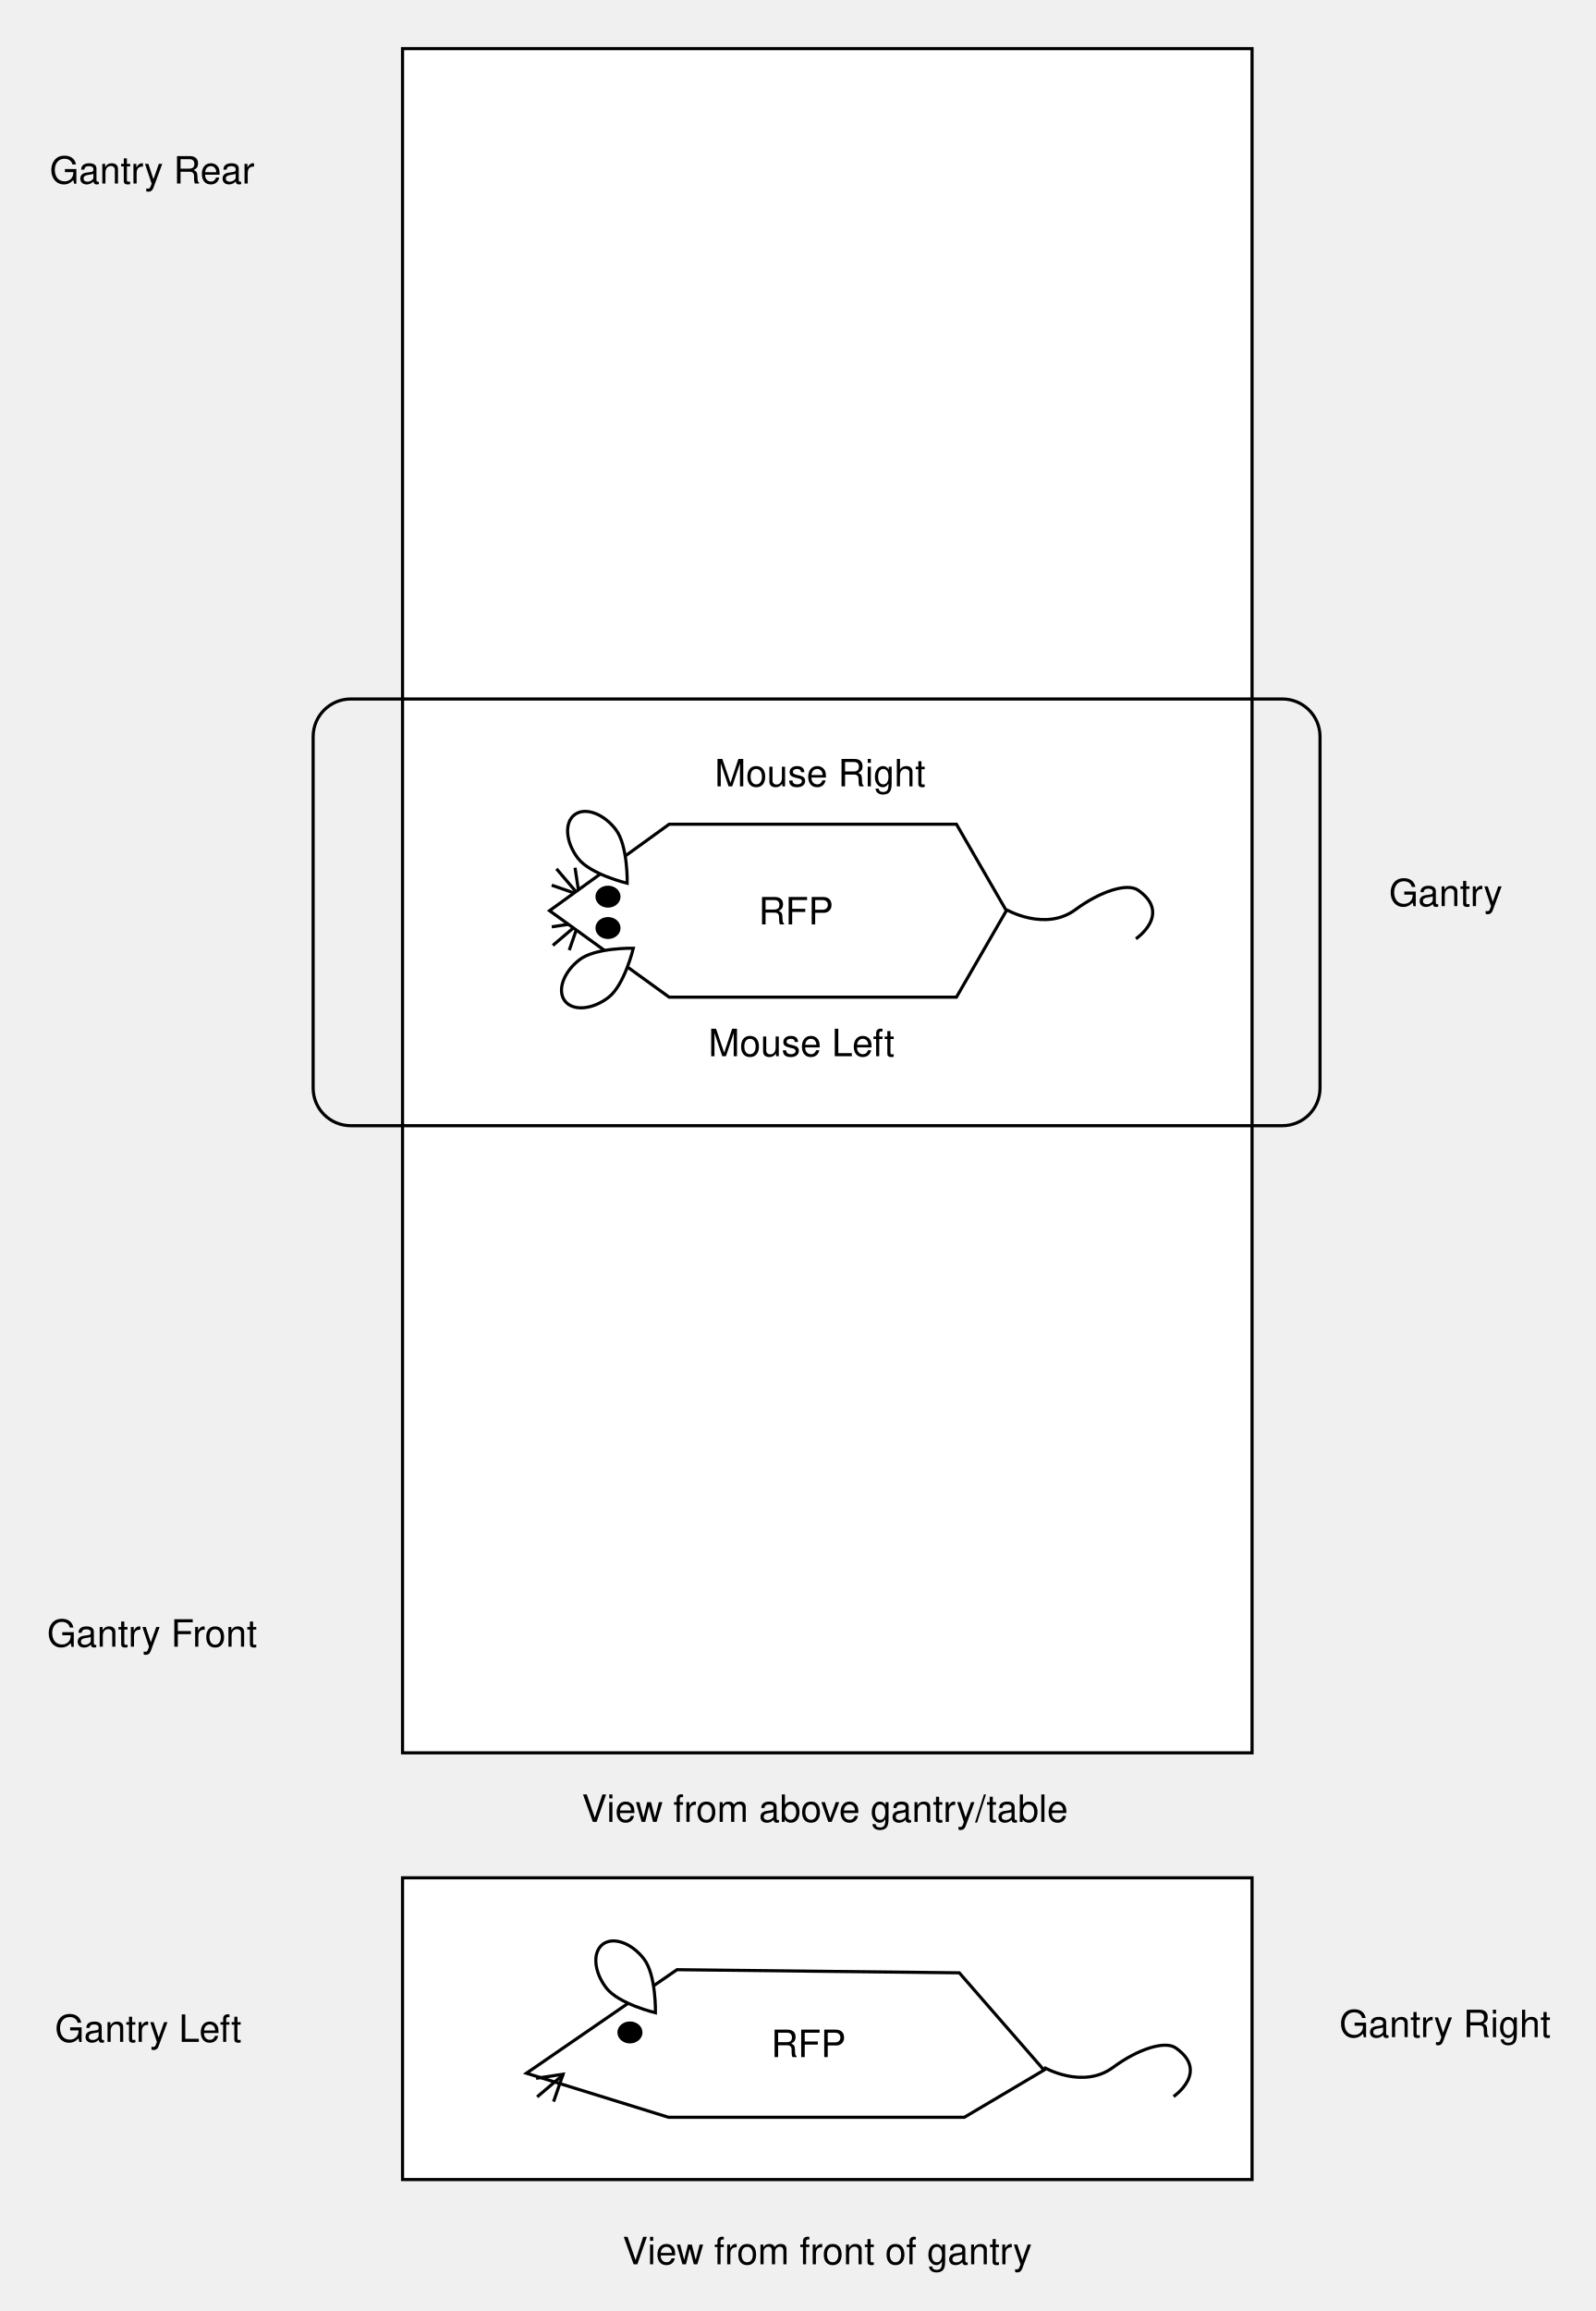
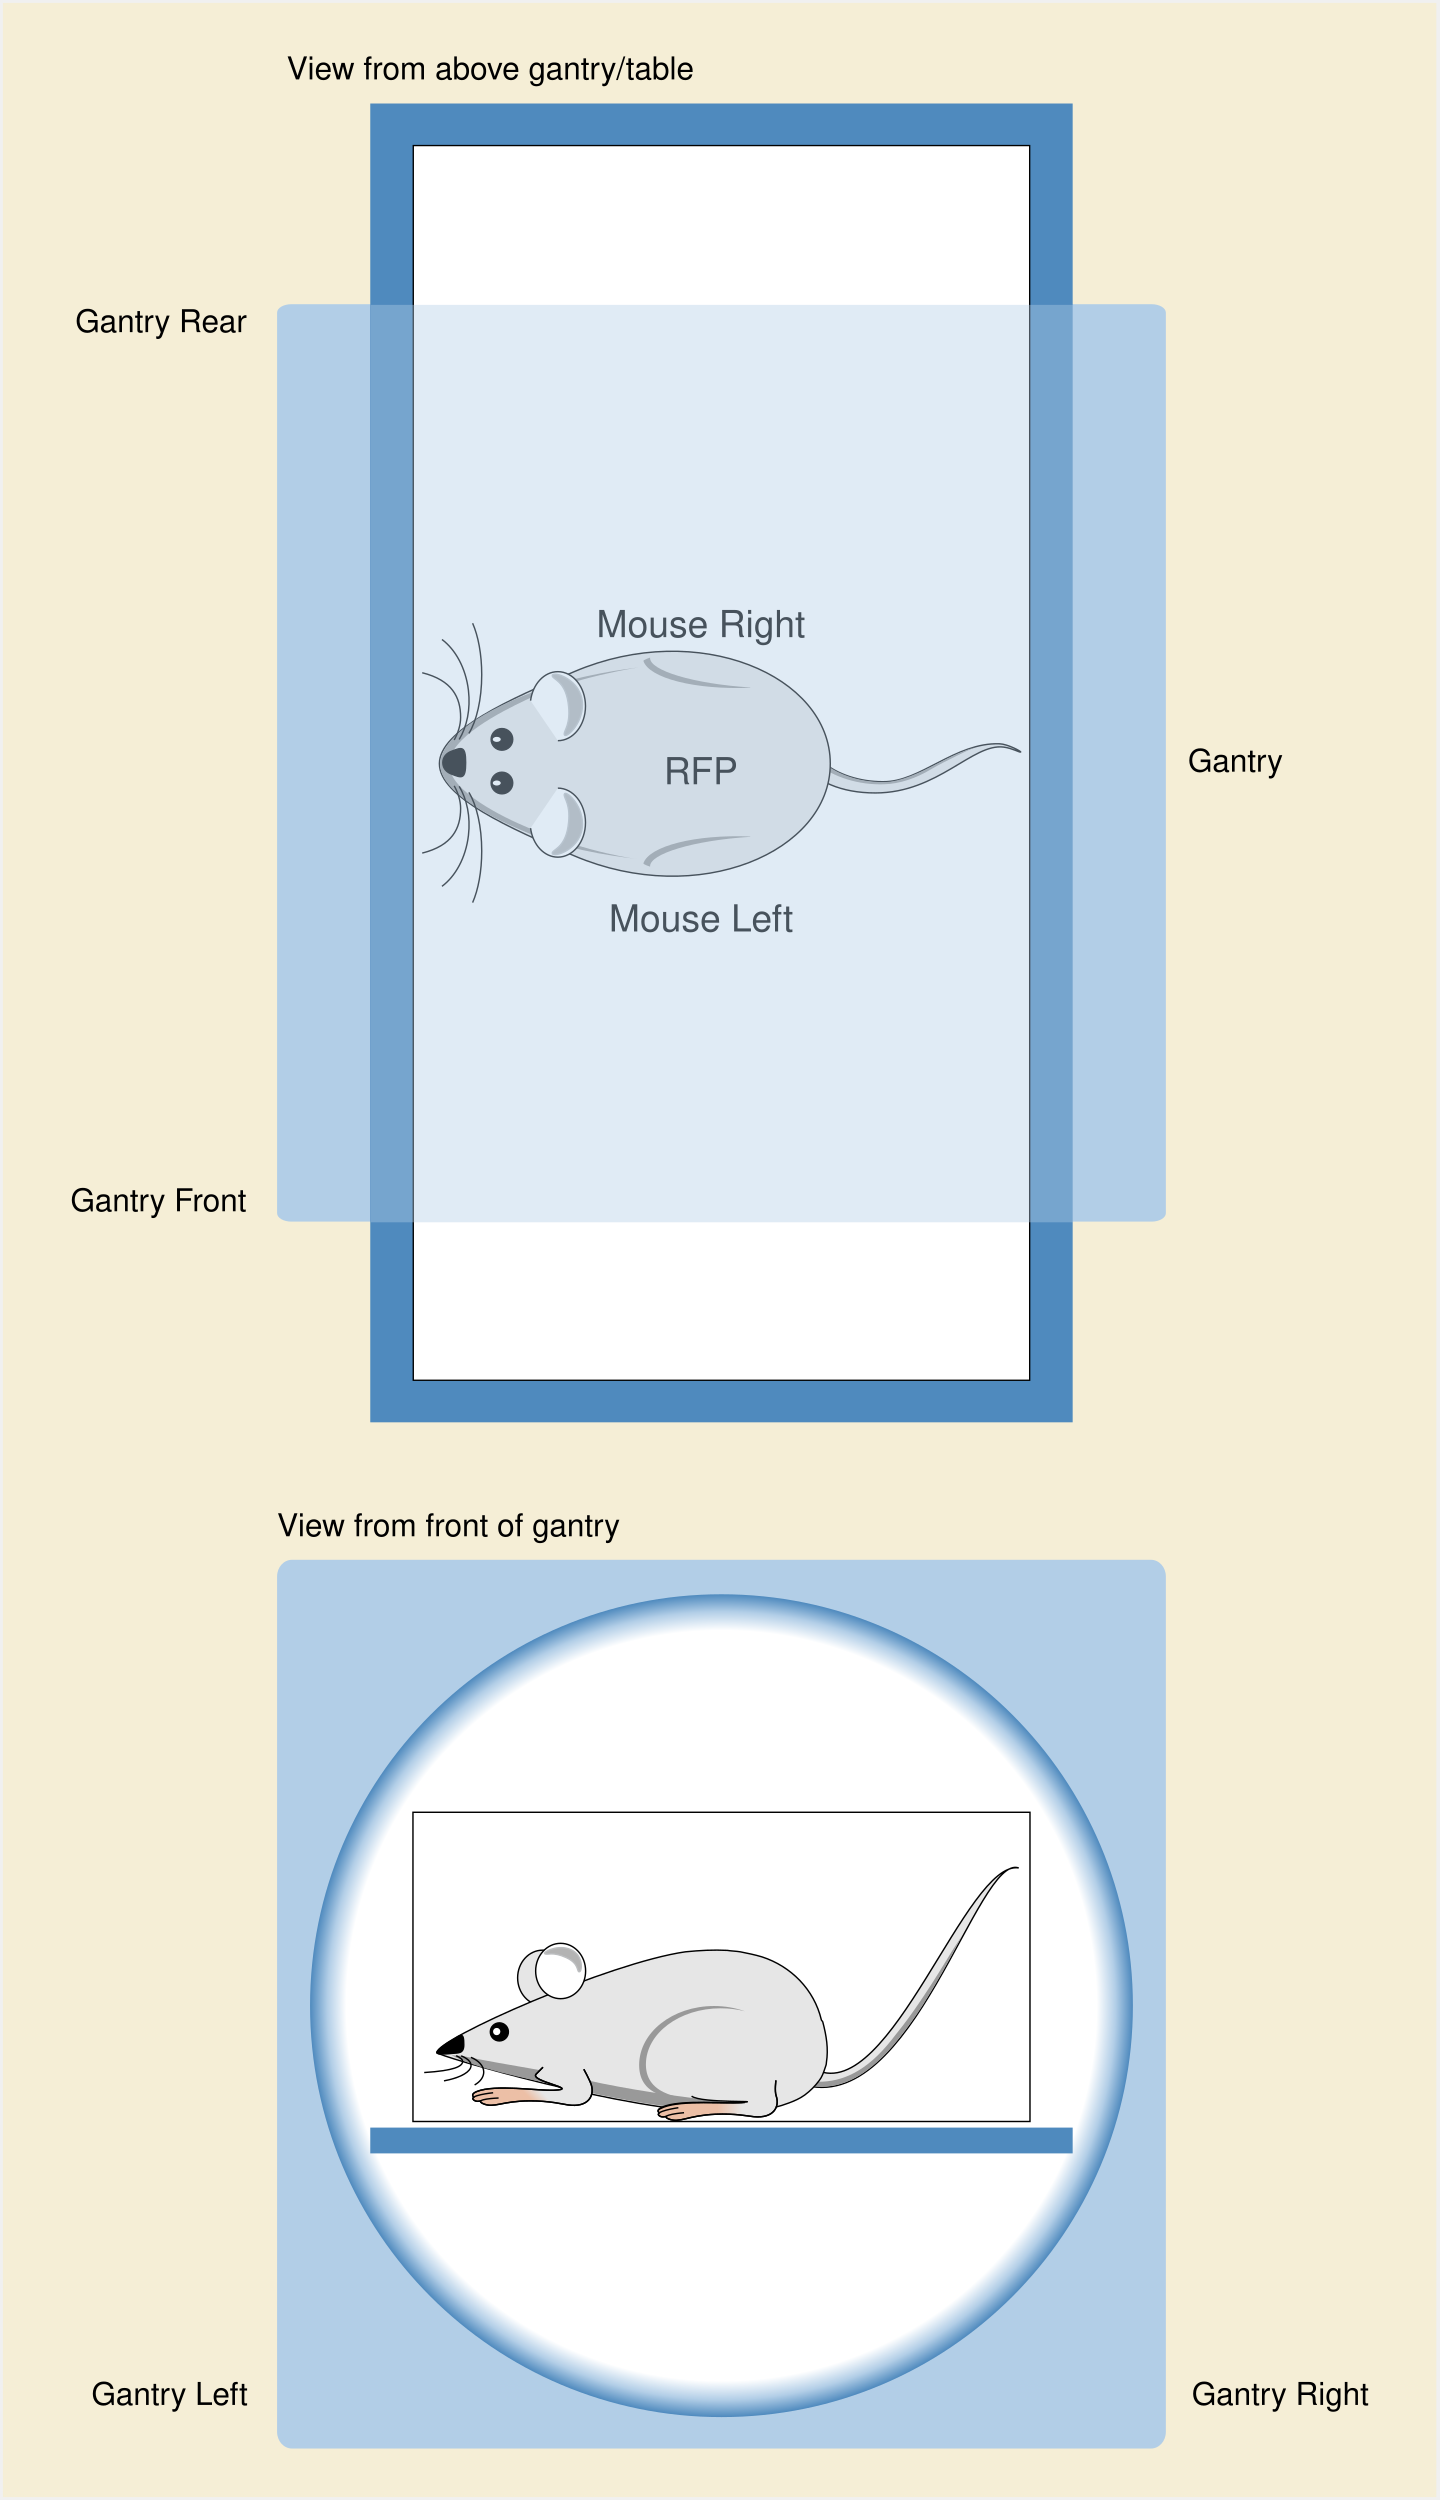
- <svg xmlns="http://www.w3.org/2000/svg" version="1.1" id="Layer_1" x="0px" y="0px" width="508.667px" height="736.566px" viewBox="-20 -15 508.667 736.566" enable-background="new -20 -15 508.667 736.566" xml:space="preserve">
+ <svg xmlns="http://www.w3.org/2000/svg" version="1.1" id="Layer_1" x="0px" y="0px" width="502px" height="872px" viewBox="0 0 502 872" enable-background="new 0 0 502 872" xml:space="preserve">
  <defs>
    <style type="text/css">
	text {
	  font-family: Helvetica, Verdana, ArialUnicodeMS, san-serif
	}
	</style>
  </defs>
-   <rect x="108.333" y="0.5" fill="#FFFFFF" stroke="#010101" width="270.833" height="543.167" />
  <g>
+    </g>
+   <g>
+     <rect x="1" y="1" fill="#F5EED6" width="500" height="870" />
    <g>
-       <polyline fill="none" stroke="#010101" points="163.327,261.558 164.637,270.166 155.891,267.135   " />
-       <line fill="none" stroke="#010101" x1="157.406" y1="261.902" x2="164.534" y2="270.269" />
+       <g>
+         <g>
+           <text transform="matrix(1 0 0 1 96.6499 535.8535)" font-size="11">View from front of gantry</text>
+         </g>
+         <g>
+           <text transform="matrix(1 0 0 1 31.8911 838.8359)" font-size="11">Gantry Left</text>
+         </g>
+         <g>
+           <text transform="matrix(1 0 0 1 415.6885 838.8359)" font-size="11">Gantry Right</text>
+         </g>
+         <path fill="#B2CEE7" d="M406.649,848.27c0,3.186-2.335,5.783-5.205,5.783H101.855c-2.876,0-5.206-2.598-5.206-5.783V549.838     c0-3.194,2.33-5.784,5.206-5.784h299.589c2.87,0,5.205,2.59,5.205,5.784V848.27z" />
+         <radialGradient id="SVGID_1_" cx="251.649" cy="699.584" r="143.502" gradientUnits="userSpaceOnUse">
+           <stop offset="0.912" style="stop-color:#FFFFFF" />
+           <stop offset="0.958" style="stop-color:#B2CEE7" />
+           <stop offset="1" style="stop-color:#4F8ABE" />
+         </radialGradient>
+         <circle fill="url(#SVGID_1_)" cx="251.649" cy="699.584" r="143.503" />
+         <rect x="129.149" y="742.104" fill="#4F8ABE" width="245" height="9" />
+         <rect x="144.041" y="632.123" fill="#FFFFFF" stroke="#000000" stroke-width="0.5" stroke-miterlimit="10" width="215.217" height="107.855" />
+         <g>
+           <ellipse fill="#E6E6E6" stroke="#000000" stroke-width="0.5" stroke-miterlimit="10" cx="189.262" cy="689.869" rx="8.714" ry="9.653" />
+           <path fill="#E6E6E6" stroke="#000000" stroke-width="0.5" stroke-miterlimit="10" d="M355.335,651.539      c-14.459-5.147-36.912,87.764-75.756,75.412c1.127-0.515,3.273-2.703,3.977-3.406c0.704-0.703,1.242-1.482,1.242-1.482      C310.728,733.715,337.05,648.688,355.335,651.539z" />
+           <path fill="#999999" d="M285.385,726.116c8.437,0.046,16.843-3.581,25.476-14.452c3.059-3.85,5.203-6.502,8.314-10.996      c2.413-3.486,3.387-4.973,5.899-8.85c2.604-4.015,6.974-11.269,6.974-11.269l3.485-5.358      c-4.559,8.85-8.577,16.022-13.402,23.801c-2.646,4.264-5.668,8.357-9.124,12.672c-8.859,11.061-18.32,17.178-28.928,16.091" />
+           <path fill="#E6E6E6" stroke="#000000" stroke-width="0.5" stroke-miterlimit="10" d="M239.054,680.797      c-26.49,3.785-86.688,30.33-86.688,35.158c0,1.072,66.505,20.599,99.807,20.851c3.279,0.253,6.307,0,9.587-0.252      c1.261,0,2.271-0.505,3.532-0.505c3.279-0.505,6.56-1.262,9.839-2.523c2.019-0.756,3.784-1.514,5.55-2.775      c2.02-1.514,3.533-3.027,5.047-5.045c1.009-1.262,1.514-2.775,2.018-4.289c0.252-0.757,0.505-1.262,0.505-2.018      c0.757-4.795,0-9.335-1.261-14.129c0-0.252-0.505-0.504-0.505-0.757c-2.523-10.597-10.597-18.669-20.688-21.949      c-2.522-0.757-5.045-1.262-7.568-1.767c-1.514-0.252-3.027-0.252-4.541-0.504C248.894,680.041,244.101,680.293,239.054,680.797z      " />
+           <path stroke="#000000" stroke-width="0.5" stroke-miterlimit="10" d="M152.366,715.955c0,0.805,3.784,0.442,5.364,0.268      c2.179-0.24,4.29,0.27,4.022-3.658c0-4.654-1.878-1.973-4.559-0.633C155.772,712.643,152.366,715.15,152.366,715.955z" />
+           <path fill="#999999" d="M160.68,717.027c20.113,4.023,29.512,4.997,38.651,7.291c27.826,6.984,68.621,10.41,68.621,10.41      c-8.314,4.021-35.668,1.072-63.559-5.096c-26.613-5.886-37.727-8.004-46.903-12.758" />
+           <path fill="#999999" d="M251.761,732.736c-14.422,0-26.469-1.846-26.469-12.661s11.689-19.583,26.111-19.583      c2.958,0,5.801,0.369,8.451,1.049l0.855,0.322c-0.283-0.111-0.568-0.219-0.857-0.323c-3.293-1.183-6.953-1.843-10.809-1.843      c-14.422,0-26.111,9.225-26.111,20.603c0,11.38,11.689,12.546,26.111,12.546c0.993,0,1.973-0.043,2.938-0.129      C251.981,732.717,252.282,732.736,251.761,732.736z" />
+           <circle stroke="#000000" stroke-width="0.5" stroke-miterlimit="10" cx="174.175" cy="708.724" r="3.153" />
+           <circle fill="#FFFFFF" stroke="#000000" stroke-width="0.5" stroke-miterlimit="10" cx="173.248" cy="708.605" r="1.514" />
+           <path fill="none" stroke="#000000" stroke-width="0.5" stroke-miterlimit="10" d="M147.964,722.902      c10.468-0.656,13.4-2.151,13.4-3.898c0-0.648-0.814-1.33-2.245-1.977" />
+           <path fill="none" stroke="#000000" stroke-width="0.5" stroke-miterlimit="10" d="M154.859,725.807      c4.715-0.879,8.313-2.502,9.23-4.439c0.777-1.641-0.527-3.178-3.234-4.297" />
+           <path fill="none" stroke="#000000" stroke-width="0.5" stroke-miterlimit="10" d="M164.237,717.602      c2.699,1.08,4.488,2.973,4.488,5.128c0,1.783-1.226,3.388-3.177,4.499" />
+           <g>
+             <ellipse fill="#FFFFFF" stroke="#000000" stroke-width="0.5" stroke-miterlimit="10" cx="195.549" cy="687.488" rx="8.714" ry="9.654" />
+             <path fill="#B3B3B3" stroke="#BCBEC0" stroke-width="0.5" stroke-miterlimit="10" d="M201.966,687.758       c1.144,0.334,1.873-6.424-3.779-8.076c-4.372-1.277-9.104,1.343-8.099,1.828c0.851,0.412,2.762-0.845,7.376,1.276       C202.015,684.878,201.141,687.517,201.966,687.758z" />
+           </g>
+           <g>
+             <linearGradient id="SVGID_2_" gradientUnits="userSpaceOnUse" x1="174.661" y1="741.914" x2="199.228" y2="717.347">
+               <stop offset="0.412" style="stop-color:#ECBFA6" />
+               <stop offset="0.54" style="stop-color:#E6E6E6" />
+             </linearGradient>
+             <path fill="url(#SVGID_2_)" stroke="#000000" stroke-width="0.5" stroke-miterlimit="10" d="M189.402,721.05       c0,0-0.331,0.276-2.399,2.408c-2.44,2.515,15.672,5.168,6.372,5.606c-5.785,0.273-20.613-2.119-27.039,0.449       c-1.652,0.662-1.729,1.373-1.145,1.904l0.062,0.082c-0.41,0.297-0.479,0.635,0.031,1.014c0.877,0.648,1.752,0.402,2.351,0.297       c0.063-0.01,0.124-0.02,0.182-0.027l-0.119,0.018c-0.26,0.256-0.086,0.572,0.819,0.963c3.871,1.673,6.36-0.945,16.3-0.977       c6.878-0.022,11.591,1.172,13.285,1.411c7.104,1.001,9.279-3.179,8.166-6.91c-0.522-1.747-2.634-5.535-2.634-5.535" />
+             <path fill="none" stroke="#000000" stroke-width="0.5" stroke-miterlimit="10" d="M203.635,721.753       c0,0,2.111,3.788,2.634,5.535c1.113,3.731-1.062,7.911-8.166,6.91c-1.694-0.239-6.407-1.434-13.285-1.411       c-9.939,0.031-12.429,2.649-16.3,0.977c-3.825-1.652,5.393-1.979,5.393-1.979" />
+             <path fill="none" stroke="#000000" stroke-width="0.5" stroke-miterlimit="10" d="M189.402,721.05c0,0-0.331,0.276-2.399,2.408       c-2.44,2.515,15.672,5.168,6.372,5.606c-5.785,0.273-20.613-2.119-27.039,0.449c-1.652,0.662-1.729,1.373-1.145,1.904" />
+             <path fill="none" stroke="#000000" stroke-width="0.5" stroke-miterlimit="10" d="M167.817,732.783       c-0.594,0.069-1.562,0.449-2.532-0.27c-2.245-1.662,6.72-2.555,6.72-2.555" />
+           </g>
+           <g>
+             <linearGradient id="SVGID_3_" gradientUnits="userSpaceOnUse" x1="229.509" y1="732.6" x2="271.09" y2="732.6">
+               <stop offset="0.498" style="stop-color:#ECBFA6" />
+               <stop offset="0.707" style="stop-color:#E6E6E6" />
+             </linearGradient>
+             <path fill="url(#SVGID_3_)" stroke="#000000" stroke-width="0.5" stroke-miterlimit="10" d="M259.779,733.371       c-5.769,0.518-22.538-1.244-28.849,1.594c-1.623,0.73-1.67,1.444-1.064,1.95l0.067,0.08c-0.397,0.314-0.452,0.654,0.073,1.011       c0.904,0.611,1.768,0.328,2.361,0.198c0.063-0.015,0.124-0.026,0.181-0.035l-0.118,0.022c-0.25,0.266-0.062,0.574,0.859,0.928       c3.938,1.506,6.314-1.215,16.242-1.668c6.873-0.312,11.632,0.682,13.335,0.849c7.139,0.698,9.136-3.569,7.864-7.25       c-0.595-1.724-0.085-5.419-0.085-5.419" />
+             <path fill="none" stroke="#000000" stroke-width="0.5" stroke-miterlimit="10" d="M270.646,725.631c0,0-0.51,3.695,0.085,5.419       c1.271,3.681-0.726,7.948-7.864,7.25c-1.703-0.167-6.462-1.161-13.335-0.849c-9.928,0.453-12.305,3.174-16.242,1.668       c-3.892-1.489,5.304-2.206,5.304-2.206" />
+             <path fill="none" stroke="#000000" stroke-width="0.5" stroke-miterlimit="10" d="M241.23,731.136       c3.514,2.618,26.57,1.403,17.298,2.235c-5.77,0.518-20.541-0.899-26.996,1.594c-2.322,0.896-2.285,1.35-1.527,1.981" />
+             <path fill="none" stroke="#000000" stroke-width="0.5" stroke-miterlimit="10" d="M232.549,738.169       c-0.591,0.094-1.542,0.515-2.542-0.163c-2.312-1.565,6.605-2.836,6.605-2.836" />
+           </g>
+         </g>
+       </g>
+       <g>
+         <path fill="#B2CEE7" d="M406.648,423.166c0,1.624-2.238,2.938-5,2.938H101.65c-2.762,0-5-1.313-5-2.938V109.039     c0-1.621,2.238-2.936,5-2.936h299.998c2.762,0,5,1.314,5,2.936V423.166z" />
+         <g>
+           <rect x="129.149" y="36.104" fill="#4F8ABE" width="245" height="460" />
+           <rect x="144.149" y="50.771" fill="#FFFFFF" stroke="#000000" stroke-width="0.474" stroke-miterlimit="10" width="215" height="430.666" />
+         </g>
+         <g>
+           <g>
+             <g>
+               <g>
+                 <path fill="#E6E6E6" stroke="#000000" stroke-width="0.5" stroke-linejoin="round" stroke-miterlimit="10" d="         M287.02,265.766c4.953,4.372,13.004,6.936,20.938,6.895l0.029-0.001c13.028,0.181,25.093-13.747,40.662-13.226         c2.832,0.093,7.688,2.688,7.371,2.893c-0.316,0.206-2.868-1.33-5.902-1.732c-10.836-1.437-22.91,15.987-44.776,15.987h-0.034         c-11.9,0-21.152-3.978-25.539-10.925c0,0,1.15,0.146,3.299,0.146h0.03C284.395,265.802,287.02,265.766,287.02,265.766z" />
+               </g>
+             </g>
+             <g>
+               <path fill="#999999" d="M339.838,260.713c0,0-10.348,4.752-15.201,7.673c-5.025,3.023-10.797,5.05-16.358,5.171        c-8.396,0.283-17.387-2.225-24.026-7.637l2.526-0.132c2.931,2.39,9.95,7.017,21.392,7.017c5.895,0,12.881-3.418,19.205-6.688        c0.303-0.156,3.563-1.922,6.692-3.26C337.378,261.44,339.838,260.713,339.838,260.713z" />
+             </g>
+           </g>
+           <path fill="#E6E6E6" stroke="#000000" stroke-width="0.5" stroke-miterlimit="10" d="M153.258,266.372      c0-11.57,24.514-22.517,47.084-32.12c43.248-18.404,89.259,1.38,89.259,32.12v0.036c0,30.74-46.011,50.525-89.259,32.121      c-22.57-9.604-47.084-20.552-47.084-32.121V266.372z" />
+           <path fill="#999999" d="M153.52,266.61c0-7.673,10.847-17.076,32.24-25.185c17.07-6.472,34.08-8.193,36.886-8.62      c0,0-22.624,3.383-39.163,11.305c-8.797,4.214-26.831,13.23-26.831,22.5c0,9.271,18.651,18.39,27.65,22.132      c22.019,9.16,38.344,10.943,38.344,10.943c-3.931-0.597-21.425-2.184-36.876-8.462      C164.922,282.752,153.52,274.281,153.52,266.61z" />
+           <path fill="#FFFFFF" stroke="#000000" stroke-width="0.5" stroke-miterlimit="10" d="M185.061,244.394      c0.736-5.737,4.719-10.119,9.518-10.119c5.324,0,9.641,5.389,9.641,12.04c0,6.648-4.316,12.038-9.641,12.038" />
+           <path fill="#B3B3B3" stroke="#BCBEC0" stroke-width="0.5" stroke-miterlimit="10" d="M192.628,235.656      c0-1.816,10.538,1.228,10.538,10.207c0,6.943-6.051,12.048-6.342,10.335c-0.246-1.448,2.498-3.392,1.329-11.187      C197.002,237.323,192.628,236.969,192.628,235.656z" />
+           <path fill="#FFFFFF" stroke="#000000" stroke-width="0.5" stroke-miterlimit="10" d="M185.061,288.855      c0.736,5.736,4.719,10.119,9.518,10.119c5.324,0,9.641-5.39,9.641-12.039c0-6.648-4.316-12.039-9.641-12.039" />
+           <path fill="#B3B3B3" stroke="#BCBEC0" stroke-width="0.5" stroke-miterlimit="10" d="M192.628,297.592      c0,1.816,10.538-1.227,10.538-10.207c0-6.943-6.051-12.047-6.342-10.334c-0.246,1.449,2.498,3.391,1.329,11.188      C197.002,295.926,192.628,296.281,192.628,297.592z" />
+           <circle stroke="#000000" stroke-width="0.5" stroke-miterlimit="10" cx="175.073" cy="257.893" r="3.774" />
+           <ellipse fill="#FFFFFF" stroke="#000000" stroke-width="0.5" stroke-miterlimit="10" cx="173.27" cy="257.893" rx="1.637" ry="1.14" />
+           <circle stroke="#000000" stroke-width="0.5" stroke-miterlimit="10" cx="175.073" cy="273.115" r="3.773" />
+           <ellipse fill="#FFFFFF" stroke="#000000" stroke-width="0.5" stroke-miterlimit="10" cx="173.27" cy="273.116" rx="1.637" ry="1.14" />
+           <path stroke="#000000" stroke-width="0.5" stroke-miterlimit="10" d="M154.448,266.016c0,2.202,1.604,3.43,2.952,3.945      c3.562,1.359,5.022,2.15,5.022-3.945s-1.46-5.305-5.022-3.945C156.053,262.587,154.448,263.813,154.448,266.016z" />
+           <path fill="none" stroke="#000000" stroke-width="0.5" stroke-miterlimit="10" d="M147.265,234.65      c10.468,2.62,13.399,8.594,13.399,15.568c0,2.591-0.813,5.31-2.244,7.888" />
+           <path fill="none" stroke="#000000" stroke-width="0.5" stroke-miterlimit="10" d="M154.16,223.055      c4.715,3.511,8.314,9.994,9.23,17.728c0.777,6.554-0.527,12.685-3.234,17.152" />
+           <path fill="none" stroke="#000000" stroke-width="0.5" stroke-miterlimit="10" d="M163.539,255.817      c2.697-4.311,4.487-11.869,4.487-20.475c0-7.119-1.226-13.523-3.177-17.964" />
+           <path fill="none" stroke="#000000" stroke-width="0.5" stroke-miterlimit="10" d="M147.265,297.557      c10.468-2.619,13.399-8.593,13.399-15.566c0-2.592-0.813-5.311-2.244-7.89" />
+           <path fill="none" stroke="#000000" stroke-width="0.5" stroke-miterlimit="10" d="M154.16,309.152      c4.715-3.51,8.314-9.993,9.23-17.727c0.777-6.553-0.527-12.686-3.234-17.152" />
+           <path fill="none" stroke="#000000" stroke-width="0.5" stroke-miterlimit="10" d="M163.539,276.389      c2.697,4.312,4.487,11.871,4.487,20.477c0,7.119-1.226,13.523-3.177,17.963" />
+           <path fill="#999999" d="M224.419,230.541c1.979,6.007,17.996,10.127,37.265,9.352l0.023-0.107      c-19.671-1.249-35.322-5.913-34.958-10.418C226.749,229.367,224.3,230.18,224.419,230.541" />
+           <path fill="#999999" d="M224.419,301.125c1.979-6.006,17.996-10.127,37.265-9.352l0.023,0.107      c-19.671,1.25-35.322,5.913-34.958,10.418C226.749,302.299,224.3,301.487,224.419,301.125" />
+         </g>
+         <g>
+           <text transform="matrix(1 0 0 1 100.0005 27.6978)" font-size="11">View from above gantry/table</text>
+         </g>
+         <g>
+           <text transform="matrix(1 0 0 1 26.2515 115.8545)" font-size="11">Gantry Rear</text>
+         </g>
+         <g>
+           <text transform="matrix(1 0 0 1 24.5649 422.478)" font-size="11">Gantry Front</text>
+         </g>
+         <g>
+           <text transform="matrix(1 0 0 1 208.0566 222.2251)">
+             <tspan x="0" y="0" font-size="13">Mouse Right</tspan>
+             <tspan x="23.489" y="51.333" font-size="13">RFP</tspan>
+             <tspan x="4.332" y="102.667" font-size="13">Mouse Left</tspan>
+           </text>
+         </g>
+         <rect x="129.327" y="106.34" opacity="0.4" fill="#B2CEE7" width="245" height="320" />
+         <g>
+           <text transform="matrix(1 0 0 1 414.3467 269.1665)" font-size="11">Gantry</text>
+         </g>
+       </g>
    </g>
-     <g>
-       <polyline fill="none" stroke="#010101" points="155.909,280.406 164.515,279.099 161.486,287.842   " />
-       <line fill="none" stroke="#010101" x1="156.251" y1="286.328" x2="164.618" y2="279.202" />
-     </g>
-     <polygon id="Mouse_Body_1_" fill="#FFFFFF" stroke="#010101" points="193.341,302.821 155.202,275.259 193.341,247.7 284.92,247.7    300.833,275.259 284.92,302.821  " />
-     <path id="ear_2_1_" fill="#FFFFFF" stroke="#010101" d="M181.912,287.219c0,0-2.795,11.721-7.915,15.67   c-5.118,3.948-11.338,4.464-13.894,1.149c-2.555-3.312-0.478-9.198,4.641-13.146C169.864,286.945,181.912,287.219,181.912,287.219z   " />
-     <path id="ear_1_1_" fill="#FFFFFF" stroke="#010101" d="M179.962,266.511c0,0-11.723-2.794-15.671-7.915   c-3.949-5.117-4.465-11.338-1.152-13.894c3.311-2.555,9.198-0.478,13.146,4.642C180.234,254.465,179.962,266.511,179.962,266.511z" />
-     <path id="tail_1_" fill="none" stroke="#010101" d="M300.833,274.916c0,0,12.348,7.158,22.035,0   c7.918-5.852,16.524-8.608,19.969-6.197c10.852,7.596-0.688,15.492-0.688,15.492" />
  </g>
-   <text transform="matrix(1 0 0 1 -5 509.834)" font-size="12">Gantry Front</text>
-   <text transform="matrix(1 0 0 1 -4.1665 43.502)" font-size="12">Gantry Rear</text>
-   <text transform="matrix(1 0 0 1 165.5 565.6689)" font-size="12">View from above gantry/table</text>
-   <text transform="matrix(1 0 0 1 178.5 706.6689)" font-size="12">View from front of gantry</text>
-   <text transform="matrix(1 0 0 1 -2.5 635.7832)" font-size="12">Gantry Left</text>
-   <text transform="matrix(1 0 0 1 406.9995 634.2832)" font-size="12">Gantry Right</text>
-   <rect x="108.333" y="583.5" fill="#FFFFFF" stroke="#010101" width="270.833" height="96.168" />
-   <ellipse stroke="#000000" cx="173.833" cy="280.783" rx="3.5" ry="3" />
-   <ellipse stroke="#000000" cx="173.833" cy="270.783" rx="3.5" ry="3" />
-   <text transform="matrix(1 0 0 1 422.8335 273.7832)" font-size="12">Gantry</text>
-   <path fill="none" stroke="#000000" d="M400.833,331.783c0,6.627-5.373,12-12,12h-297c-6.627,0-12-5.373-12-12v-112  c0-6.627,5.373-12,12-12h297c6.627,0,12,5.373,12,12V331.783z" />
-   <text transform="matrix(1 0 0 1 221.8335 279.6348)" font-size="12">RFP</text>
-   <polygon id="Mouse_Body_2_" fill="#FFFFFF" stroke="#010101" points="193.117,659.821 147.833,645.783 195.833,612.783   285.833,613.783 312.833,644.783 287.443,659.821 " />
-   <path id="ear_1_2_" fill="#FFFFFF" stroke="#010101" d="M188.962,626.512c0,0-11.723-2.795-15.671-7.915  c-3.949-5.117-4.465-11.339-1.152-13.894c3.311-2.555,9.198-0.479,13.146,4.642S188.962,626.512,188.962,626.512z" />
-   <path id="tail_2_" fill="none" stroke="#010101" d="M312.833,643.916c0,0,12.348,7.158,22.035,0  c7.918-5.852,16.524-8.607,19.969-6.197c10.852,7.597-0.688,15.492-0.688,15.492" />
-   <ellipse stroke="#000000" cx="180.833" cy="632.783" rx="3.5" ry="3" />
-   <g>
-     <polyline fill="none" stroke="#010101" points="150.909,647.406 159.515,646.099 156.486,654.842  " />
-     <line fill="none" stroke="#010101" x1="151.251" y1="653.328" x2="159.618" y2="646.201" />
-   </g>
-   <text transform="matrix(1 0 0 1 225.8335 640.6348)" font-size="12">RFP</text>
-   <text transform="matrix(1 0 0 1 207.8335 235.6348)" font-size="12">Mouse Right</text>
-   <text transform="matrix(1 0 0 1 205.8335 321.6348)" font-size="12">Mouse Left</text>
</svg>
